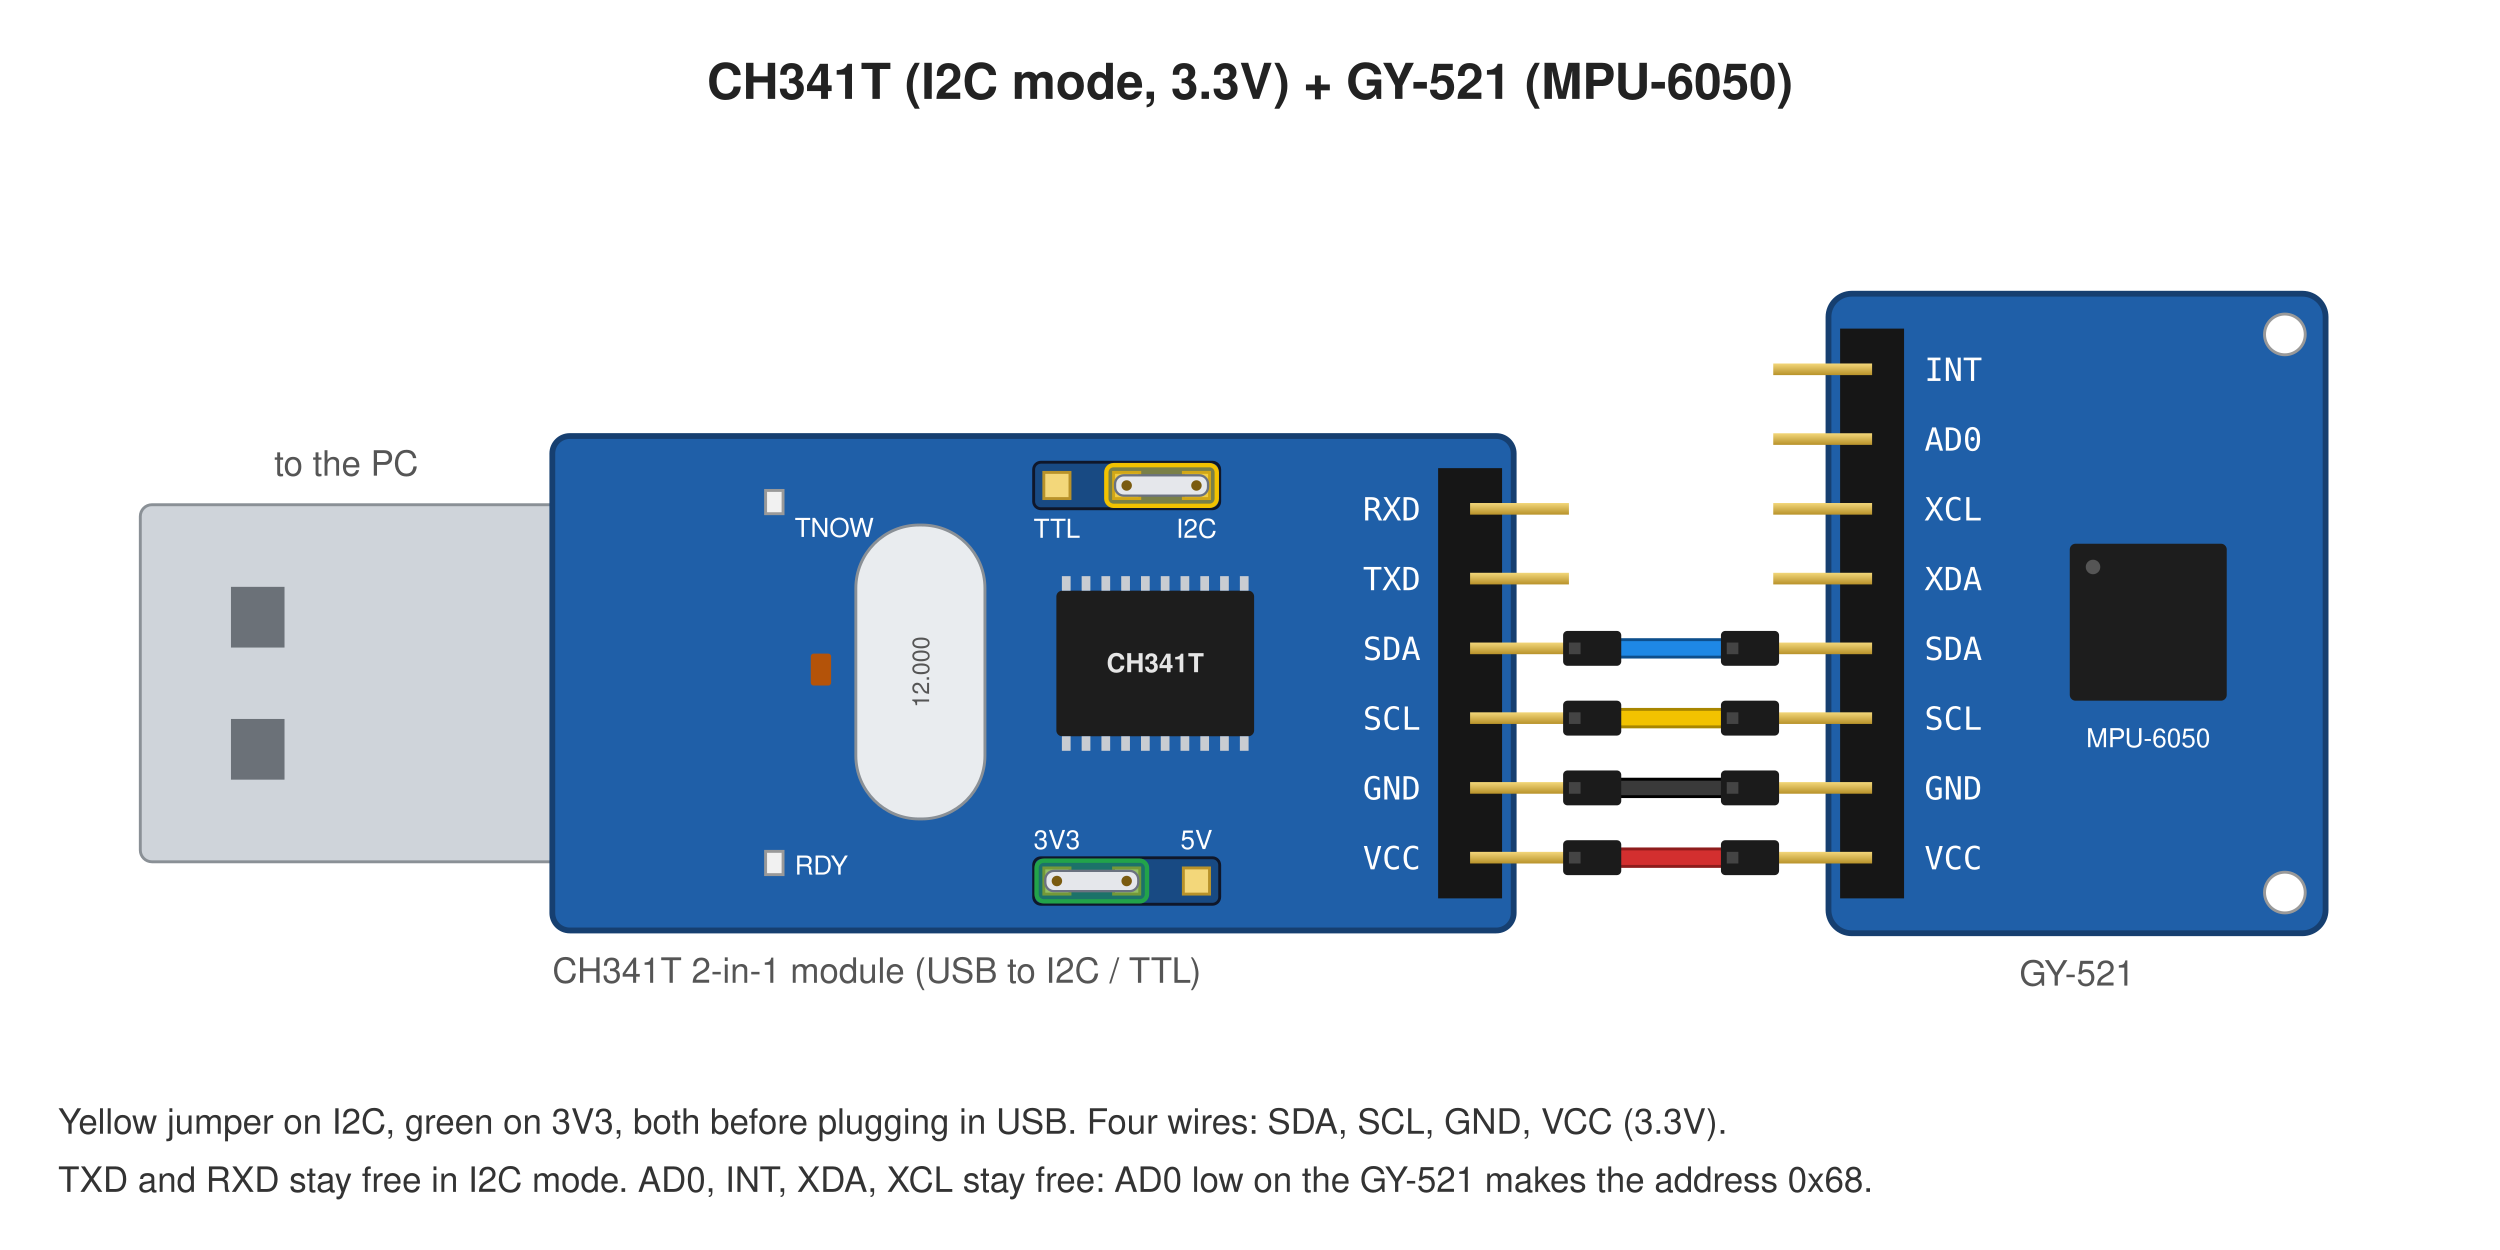
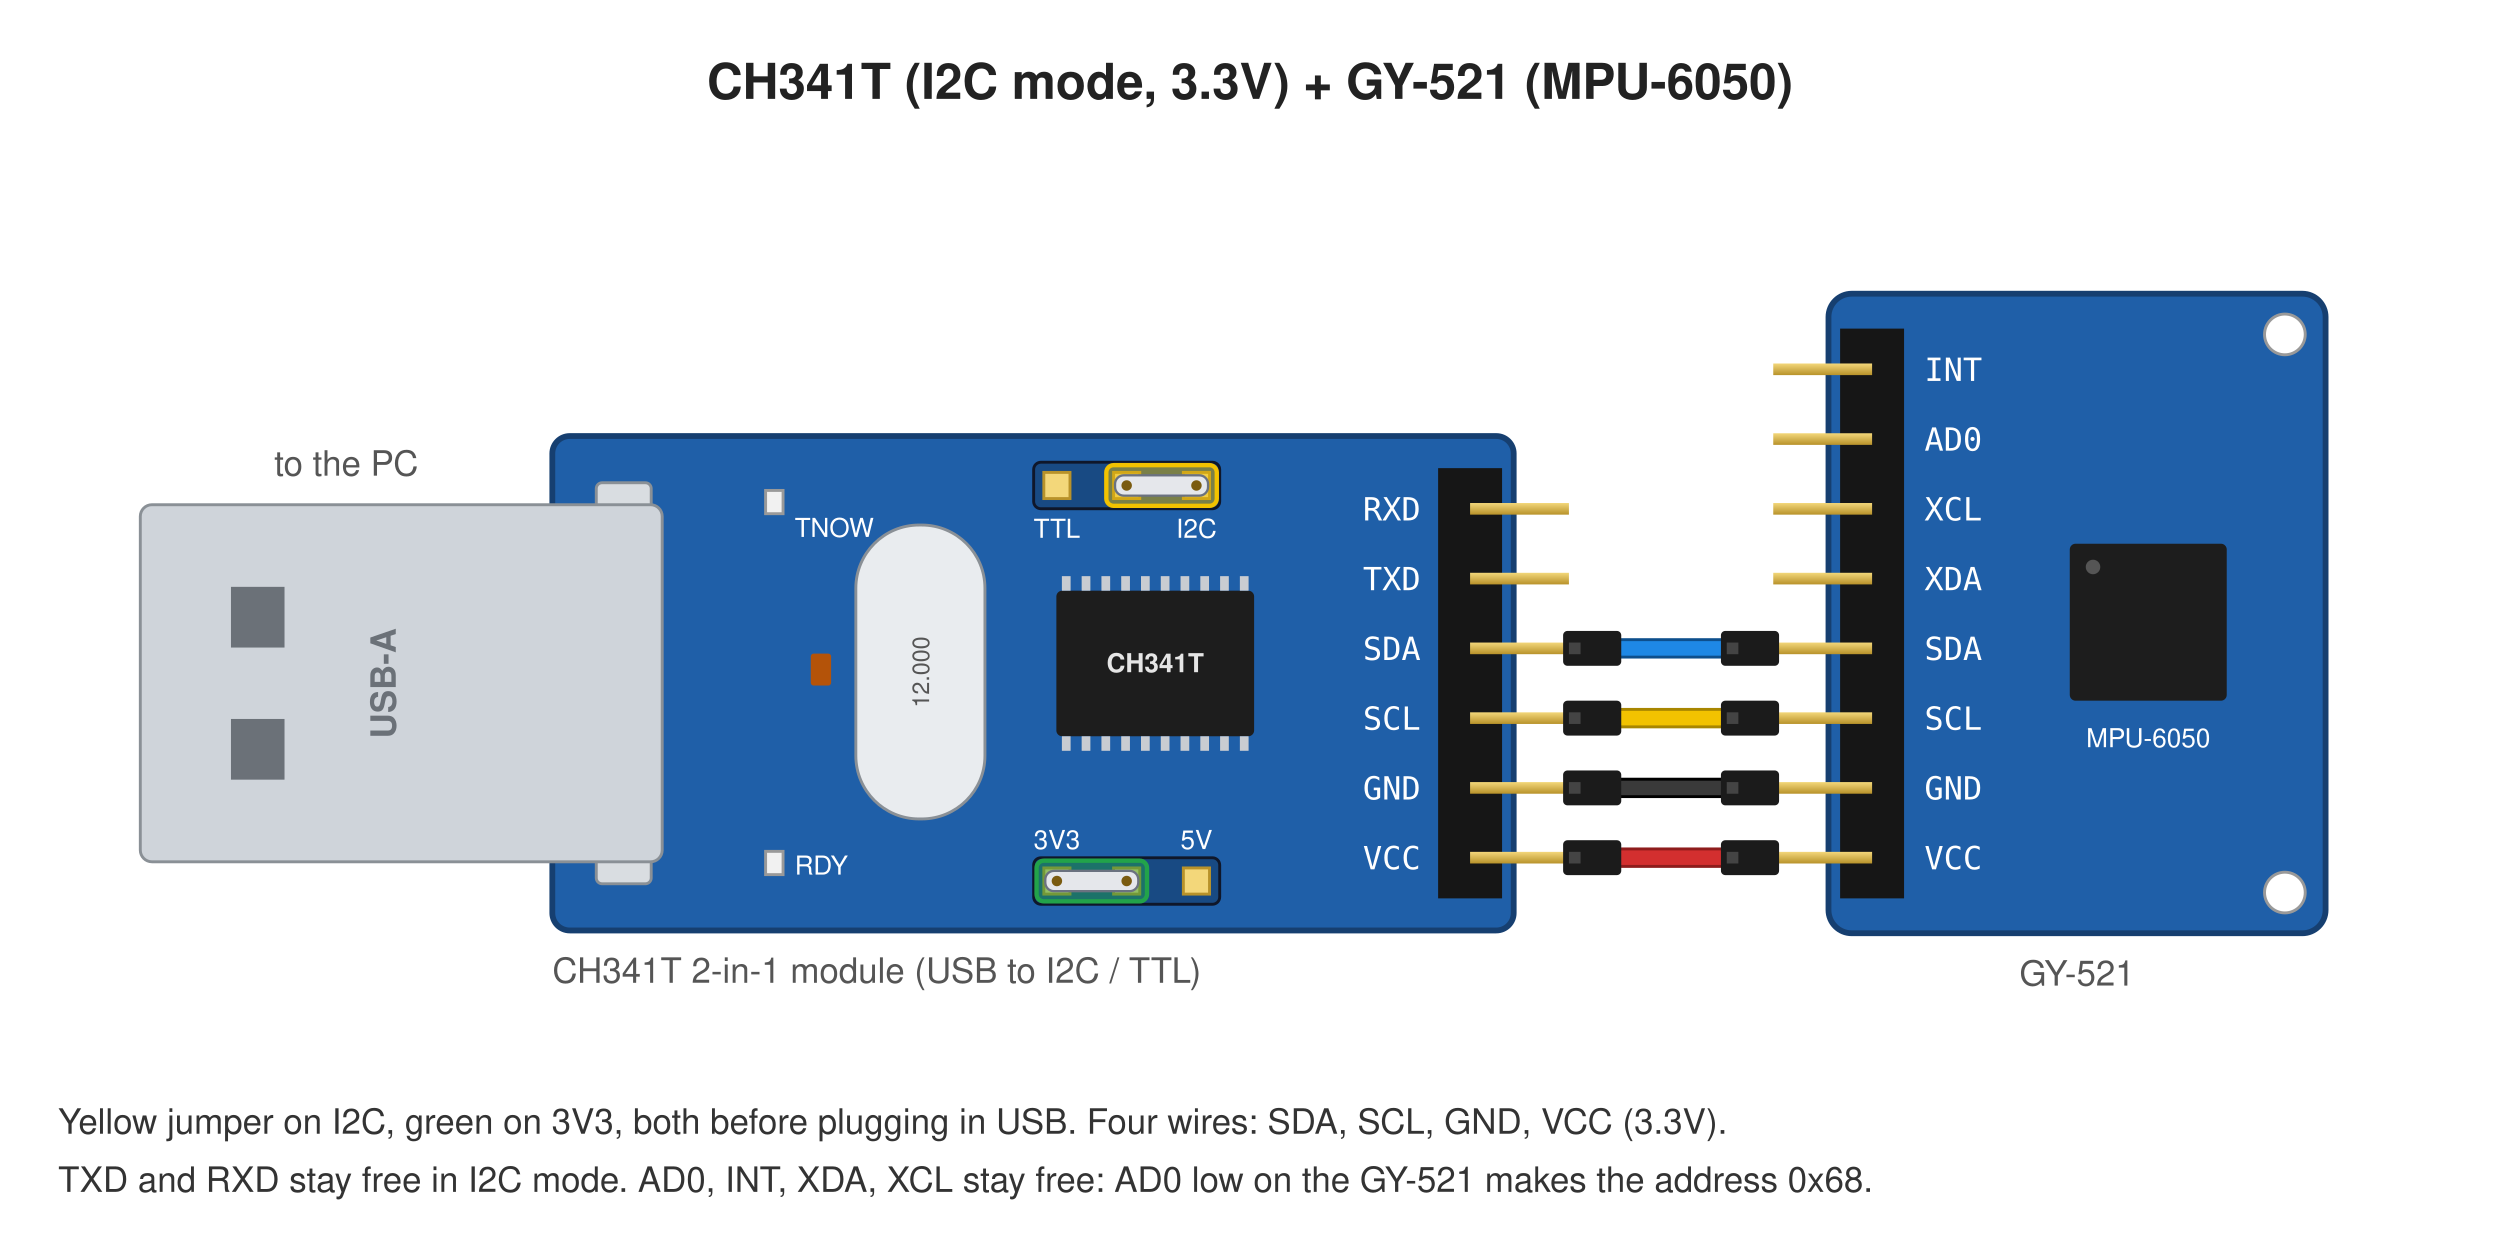
<svg xmlns="http://www.w3.org/2000/svg" viewBox="0 0 860 430" width="860" height="430" font-family="Helvetica, Arial, sans-serif">
  <style>@media (prefers-color-scheme: dark) { .bg { fill-opacity: 0.85 } }</style>
  <defs>
    <linearGradient id="pin" x1="0" y1="0" x2="0" y2="1">
      <stop offset="0" stop-color="#f3d77a" />
      <stop offset="1" stop-color="#b8922a" />
    </linearGradient>
    <g id="dupont">
      <rect x="0" y="-6" width="20" height="12" rx="1.5" fill="#1b1b1b" />
      <rect x="2" y="-2" width="4" height="4" fill="#444" />
    </g>
  </defs>
  <rect class="bg" width="860" height="430" fill="#ffffff" />
  <text x="430.0" y="34" text-anchor="middle" font-size="17" font-weight="bold" fill="#222">CH341T (I2C mode, 3.3V) + GY-521 (MPU-6050)</text>
  <text x="119.134" y="163.622" text-anchor="middle" font-size="12" fill="#555">to the PC</text>
+   <rect x="190.0" y="150.0" width="330.709" height="170.079" rx="6" fill="#1f5fa8" stroke="#163f70" stroke-width="2" />
+   <rect x="205.118" y="166.063" width="18.898" height="9.449" rx="2" fill="#d9dde1" stroke="#8a9096" />
+   <rect x="205.118" y="294.567" width="18.898" height="9.449" rx="2" fill="#d9dde1" stroke="#8a9096" />
  <rect x="48.268" y="173.622" width="179.528" height="122.835" rx="4" fill="#cfd4da" stroke="#8a9096" />
  <rect x="79.449" y="201.874" width="18.425" height="20.882" fill="#6b7178" />
  <rect x="79.449" y="247.323" width="18.425" height="20.882" fill="#6b7178" />
-   <rect x="190.0" y="150.0" width="330.709" height="170.079" rx="6" fill="#1f5fa8" stroke="#163f70" stroke-width="2" />
+   <text transform="translate(136.1417 235.0394) rotate(-90)" text-anchor="middle" font-size="12" font-weight="bold" fill="#6b7178">USB-A</text>
  <text x="190.0" y="338.079" font-size="12" fill="#555">CH341T 2-in-1 module (USB to I2C / TTL)</text>
  <rect x="494.709" y="161.039" width="22" height="148.0" fill="#161616" />
  <g fill="url(#pin)">
    <rect x="505.709" y="173.039" width="34.0" height="4" />
    <rect x="505.709" y="197.039" width="34.0" height="4" />
    <rect x="505.709" y="221.039" width="34.0" height="4" />
    <rect x="505.709" y="245.039" width="34.0" height="4" />
    <rect x="505.709" y="269.039" width="34.0" height="4" />
    <rect x="505.709" y="293.039" width="34.0" height="4" />
  </g>
  <g font-size="11" fill="#fff" font-family="Menlo, Consolas, monospace" text-anchor="end">
    <text x="488.709" y="179.039">RXD</text>
    <text x="488.709" y="203.039">TXD</text>
    <text x="488.709" y="227.039">SDA</text>
    <text x="488.709" y="251.039">SCL</text>
    <text x="488.709" y="275.039">GND</text>
    <text x="488.709" y="299.039">VCC</text>
  </g>
  <rect x="363.386" y="203.197" width="68.031" height="50.079" rx="2" fill="#1d1d1d" />
  <rect x="365.287" y="198.197" width="3" height="5" fill="#c9ccd1" />
  <rect x="365.287" y="253.276" width="3" height="5" fill="#c9ccd1" />
  <rect x="372.091" y="198.197" width="3" height="5" fill="#c9ccd1" />
  <rect x="372.091" y="253.276" width="3" height="5" fill="#c9ccd1" />
  <rect x="378.894" y="198.197" width="3" height="5" fill="#c9ccd1" />
  <rect x="378.894" y="253.276" width="3" height="5" fill="#c9ccd1" />
  <rect x="385.697" y="198.197" width="3" height="5" fill="#c9ccd1" />
  <rect x="385.697" y="253.276" width="3" height="5" fill="#c9ccd1" />
  <rect x="392.5" y="198.197" width="3" height="5" fill="#c9ccd1" />
  <rect x="392.5" y="253.276" width="3" height="5" fill="#c9ccd1" />
  <rect x="399.303" y="198.197" width="3" height="5" fill="#c9ccd1" />
  <rect x="399.303" y="253.276" width="3" height="5" fill="#c9ccd1" />
  <rect x="406.106" y="198.197" width="3" height="5" fill="#c9ccd1" />
  <rect x="406.106" y="253.276" width="3" height="5" fill="#c9ccd1" />
  <rect x="412.909" y="198.197" width="3" height="5" fill="#c9ccd1" />
  <rect x="412.909" y="253.276" width="3" height="5" fill="#c9ccd1" />
  <rect x="419.713" y="198.197" width="3" height="5" fill="#c9ccd1" />
  <rect x="419.713" y="253.276" width="3" height="5" fill="#c9ccd1" />
  <rect x="426.516" y="198.197" width="3" height="5" fill="#c9ccd1" />
  <rect x="426.516" y="253.276" width="3" height="5" fill="#c9ccd1" />
  <text x="397.402" y="231.236" text-anchor="middle" font-size="9" font-weight="bold" fill="#e5e5e5">CH341T</text>
  <rect x="294.409" y="180.614" width="44.409" height="101.102" rx="21.732" fill="#e9ecef" stroke="#8a9096" />
  <text transform="translate(319.6142 231.1654) rotate(-90)" text-anchor="middle" font-size="8" fill="#555">12.000</text>
  <rect x="278.906" y="224.835" width="7" height="11" rx="1" fill="#b45309" />
  <rect x="355.575" y="159.008" width="64" height="16" rx="2.5" fill="#000" fill-opacity="0.22" stroke="#0f172a" stroke-width="1" />
  <rect x="407.075" y="162.508" width="9" height="9" fill="#f3d77a" stroke="#b8922a" />
  <rect x="383.075" y="162.508" width="9" height="9" fill="#f3d77a" stroke="#b8922a" />
  <rect x="359.075" y="162.508" width="9" height="9" fill="#f3d77a" stroke="#b8922a" />
  <rect x="380.575" y="160.008" width="38" height="14" rx="2.5" fill="#f2c200" fill-opacity="0.45" stroke="#f2c200" stroke-width="1.5" />
  <rect x="383.575" y="163.508" width="32" height="7" rx="3" fill="#e5e7eb" stroke="#6b7280" stroke-width="0.8" />
  <circle cx="387.575" cy="167.008" r="1.8" fill="#7a5b10" />
  <circle cx="411.575" cy="167.008" r="1.8" fill="#7a5b10" />
  <rect x="355.575" y="295.071" width="64" height="16" rx="2.5" fill="#000" fill-opacity="0.22" stroke="#0f172a" stroke-width="1" />
  <rect x="407.075" y="298.571" width="9" height="9" fill="#f3d77a" stroke="#b8922a" />
  <rect x="383.075" y="298.571" width="9" height="9" fill="#f3d77a" stroke="#b8922a" />
  <rect x="359.075" y="298.571" width="9" height="9" fill="#f3d77a" stroke="#b8922a" />
  <rect x="356.575" y="296.071" width="38" height="14" rx="2.5" fill="#22a34a" fill-opacity="0.45" stroke="#22a34a" stroke-width="1.5" />
  <rect x="359.575" y="299.571" width="32" height="7" rx="3" fill="#e5e7eb" stroke="#6b7280" stroke-width="0.8" />
  <circle cx="363.575" cy="303.071" r="1.8" fill="#7a5b10" />
  <circle cx="387.575" cy="303.071" r="1.8" fill="#7a5b10" />
  <text x="411.575" y="185.008" text-anchor="middle" font-size="9" fill="#fff">I2C</text>
  <text x="363.575" y="185.008" text-anchor="middle" font-size="9" fill="#fff">TTL</text>
  <text x="411.575" y="292.071" text-anchor="middle" font-size="9" fill="#fff">5V</text>
  <text x="363.575" y="292.071" text-anchor="middle" font-size="9" fill="#fff">3V3</text>
  <rect x="263.37" y="168.709" width="6" height="8" fill="#f1f1f1" stroke="#999" />
  <text x="273.37" y="184.709" font-size="9" fill="#fff">TNOW</text>
  <rect x="263.37" y="292.866" width="6" height="8" fill="#f1f1f1" stroke="#999" />
  <text x="273.37" y="300.866" font-size="9" fill="#fff">RDY</text>
  <rect x="629" y="101.039" width="171" height="220.0" rx="8" fill="#1f5fa8" stroke="#163f70" stroke-width="2" />
  <circle cx="786" cy="115.039" r="7" fill="#fff" stroke="#999" />
  <circle cx="786" cy="307.039" r="7" fill="#fff" stroke="#999" />
  <rect x="633" y="113.039" width="22" height="196.0" fill="#161616" />
  <g fill="url(#pin)">
    <rect x="610" y="125.039" width="34" height="4" />
    <rect x="610" y="149.039" width="34" height="4" />
    <rect x="610" y="173.039" width="34" height="4" />
    <rect x="610" y="197.039" width="34" height="4" />
    <rect x="610" y="221.039" width="34" height="4" />
    <rect x="610" y="245.039" width="34" height="4" />
    <rect x="610" y="269.039" width="34" height="4" />
    <rect x="610" y="293.039" width="34" height="4" />
  </g>
  <g font-size="11" fill="#fff" font-family="Menlo, Consolas, monospace">
    <text x="662" y="131.039">INT</text>
    <text x="662" y="155.039">AD0</text>
    <text x="662" y="179.039">XCL</text>
    <text x="662" y="203.039">XDA</text>
    <text x="662" y="227.039">SDA</text>
    <text x="662" y="251.039">SCL</text>
    <text x="662" y="275.039">GND</text>
    <text x="662" y="299.039">VCC</text>
  </g>
  <rect x="712" y="187.039" width="54" height="54" rx="2" fill="#1d1d1d" />
  <circle cx="720" cy="195.039" r="2.5" fill="#555" />
  <text x="739" y="257.039" text-anchor="middle" font-size="9" fill="#fff">MPU-6050</text>
  <text x="714.5" y="339.039" text-anchor="middle" font-size="12" fill="#555">GY-521</text>
  <g stroke-linecap="round" fill="none">
    <path d="M557.709 223.039 H592" stroke="#0d4f8c" stroke-width="7" />
    <path d="M557.709 223.039 H592" stroke="#1e88e5" stroke-width="5" />
    <path d="M557.709 247.039 H592" stroke="#a88600" stroke-width="7" />
    <path d="M557.709 247.039 H592" stroke="#f2c200" stroke-width="5" />
    <path d="M557.709 271.039 H592" stroke="#000" stroke-width="7" />
    <path d="M557.709 271.039 H592" stroke="#3a3a3a" stroke-width="5" />
    <path d="M557.709 295.039 H592" stroke="#8e1c1c" stroke-width="7" />
    <path d="M557.709 295.039 H592" stroke="#d32f2f" stroke-width="5" />
  </g>
  <use href="#dupont" x="537.709" y="223.039" />
  <use href="#dupont" x="592" y="223.039" />
  <use href="#dupont" x="537.709" y="247.039" />
  <use href="#dupont" x="592" y="247.039" />
  <use href="#dupont" x="537.709" y="271.039" />
  <use href="#dupont" x="592" y="271.039" />
  <use href="#dupont" x="537.709" y="295.039" />
  <use href="#dupont" x="592" y="295.039" />
  <g font-size="12" fill="#333">
    <text x="20" y="390">Yellow jumper on I2C, green on 3V3, both before plugging in USB. Four wires: SDA, SCL, GND, VCC (3.3V).</text>
    <text x="20" y="410">TXD and RXD stay free in I2C mode. AD0, INT, XDA, XCL stay free: AD0 low on the GY-521 makes the address 0x68.</text>
  </g>
</svg>
